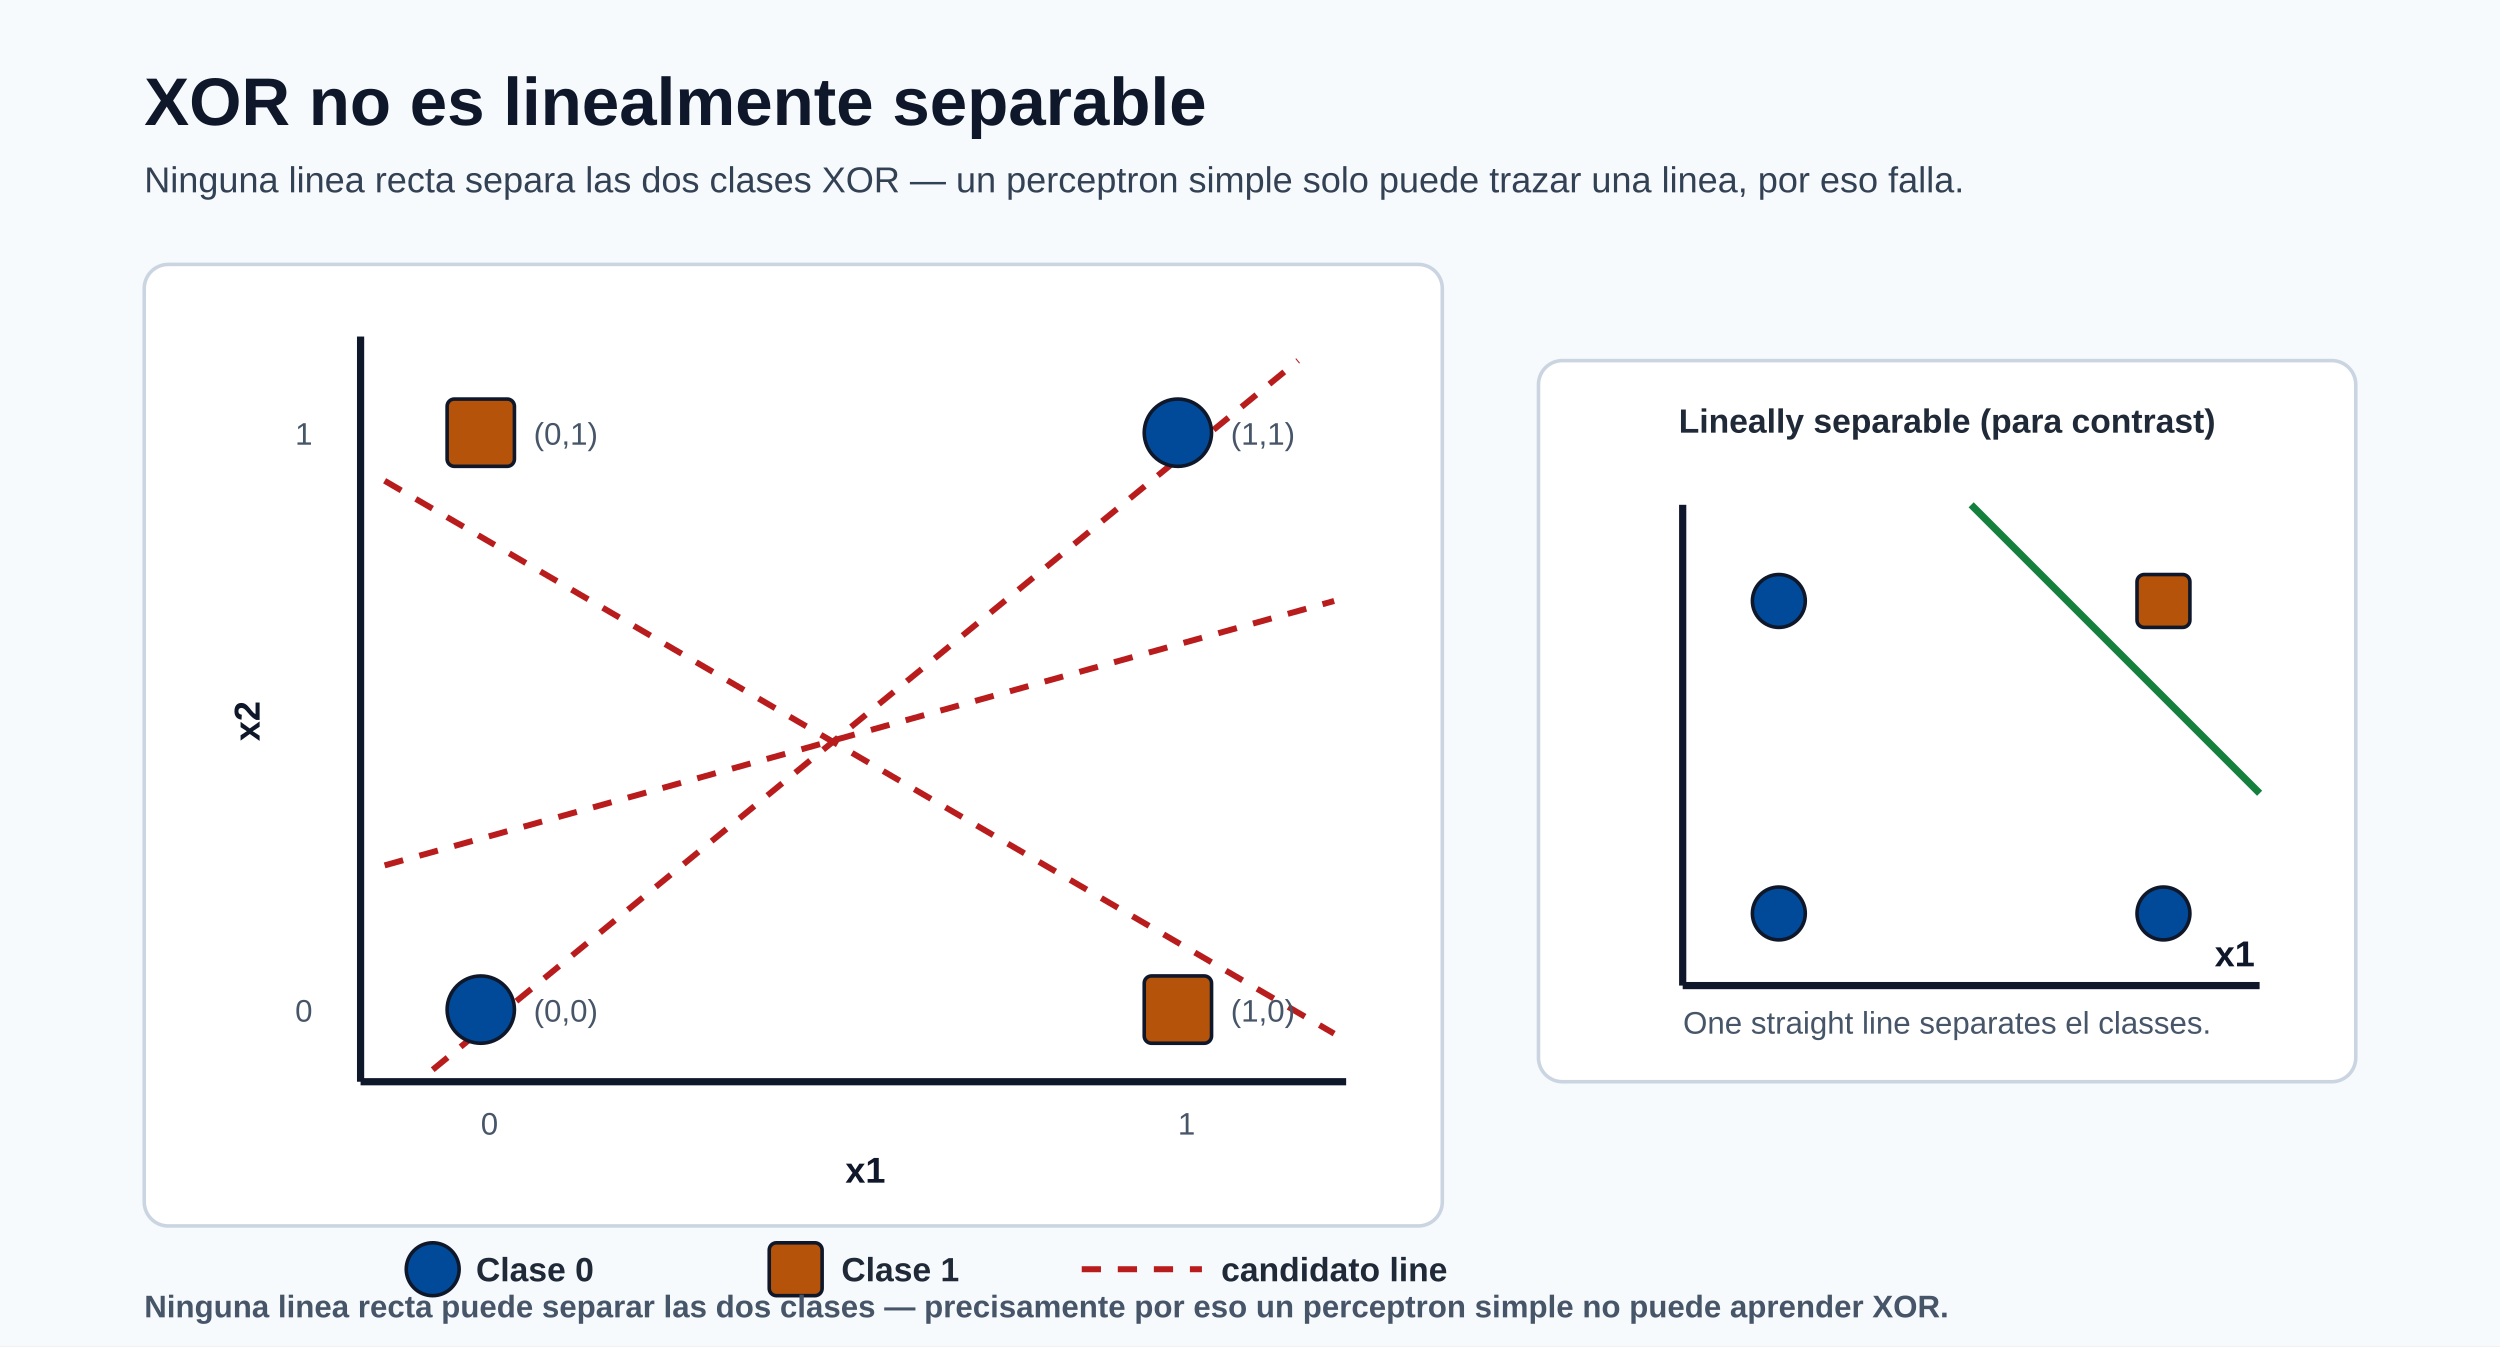
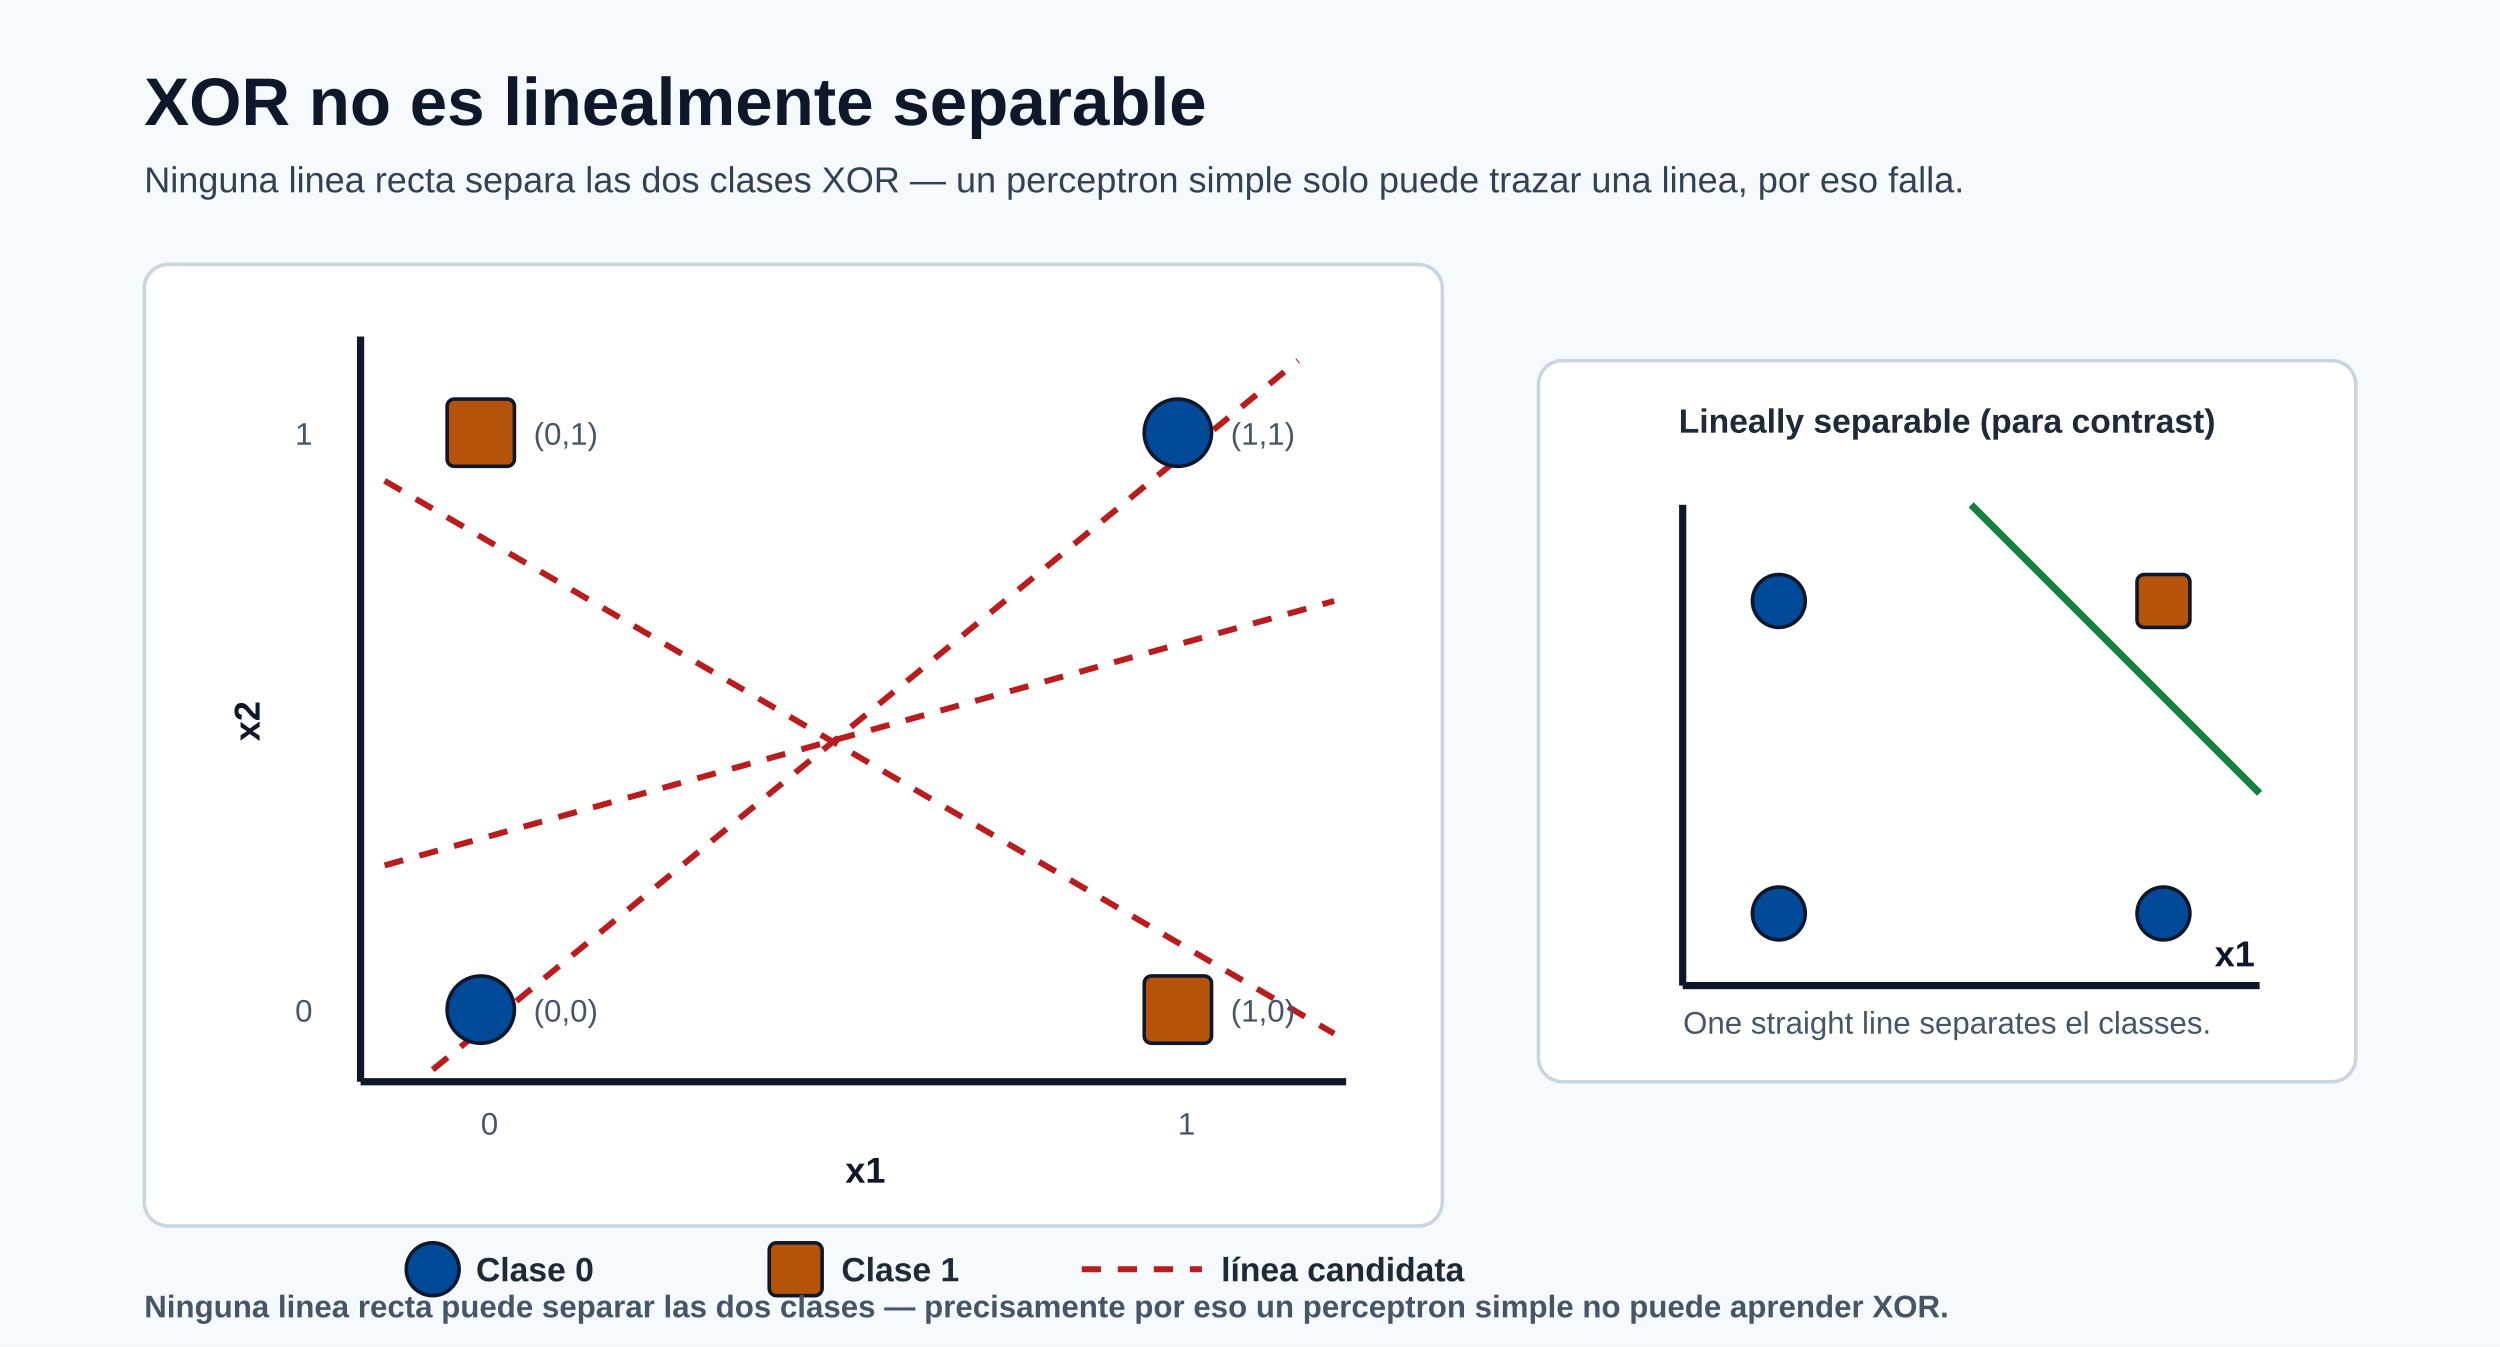
<svg xmlns="http://www.w3.org/2000/svg" width="1040" height="560" viewBox="0 0 1040 560" role="img" aria-labelledby="title desc">
  <defs>
    <style>
      .bg { fill: #f7fafc; }
      .title { fill: #0f172a; font-family: Segoe UI, Arial, sans-serif; font-size: 28px; font-weight: 700; }
      .subtitle { fill: #334155; font-family: Segoe UI, Arial, sans-serif; font-size: 15px; }
      .card { fill: #ffffff; stroke: #cbd5e1; stroke-width: 1.5; }
      .axis { stroke: #0f172a; stroke-width: 3; }
      .axis-label { fill: #0f172a; font-family: Segoe UI, Arial, sans-serif; font-size: 15px; font-weight: 700; }
      .tick { fill: #475569; font-family: Segoe UI, Arial, sans-serif; font-size: 13px; }
      .label { font-family: Segoe UI, Arial, sans-serif; font-size: 14px; fill: #1f2937; }
      .desc2 { font-family: Segoe UI, Arial, sans-serif; font-size: 13px; fill: #475569; }
      .cand { stroke: #b91c1c; stroke-width: 2.5; stroke-dasharray: 8 7; fill: none; }
      .sep { stroke: #15803d; stroke-width: 3; fill: none; }
      .c0 { fill: #004a99; stroke: #0f172a; stroke-width: 1.5; }
      .c1 { fill: #b45309; stroke: #0f172a; stroke-width: 1.5; }
      .legtext { font-family: Segoe UI, Arial, sans-serif; font-size: 14px; font-weight: 700; fill: #1f2937; }
    </style>
  </defs>
  <rect class="bg" x="0" y="0" width="1040" height="560" />
  <text class="title" x="60" y="52">XOR no es linealmente separable</text>
  <text class="subtitle" x="60" y="80">Ninguna linea recta separa las dos clases XOR — un perceptron simple solo puede trazar una linea, por eso falla.</text>
  <rect class="card" x="60" y="110" width="540" height="400" rx="10" />
  <line class="axis" x1="150" y1="450" x2="560" y2="450" />
  <line class="axis" x1="150" y1="450" x2="150" y2="140" />
  <text class="axis-label" x="360" y="492" text-anchor="middle">x1</text>
  <text class="axis-label" x="108" y="300" transform="rotate(-90 108 300)" text-anchor="middle">x2</text>
  <text class="tick" x="200" y="472">0</text>
  <text class="tick" x="490" y="472">1</text>
  <text class="tick" x="130" y="425" text-anchor="end">0</text>
  <text class="tick" x="130" y="185" text-anchor="end">1</text>
  <line class="cand" x1="160" y1="200" x2="555" y2="430" />
  <line class="cand" x1="180" y1="445" x2="540" y2="150" />
  <line class="cand" x1="160" y1="360" x2="555" y2="250" />
  <circle class="c0" cx="200" cy="420" r="14" />
  <circle class="c0" cx="490" cy="180" r="14" />
  <rect class="c1" x="186" y="166" width="28" height="28" rx="3" />
  <rect class="c1" x="476" y="406" width="28" height="28" rx="3" />
  <text class="desc2" x="222" y="425">(0,0)</text>
  <text class="desc2" x="512" y="185">(1,1)</text>
  <text class="desc2" x="222" y="185">(0,1)</text>
  <text class="desc2" x="512" y="425">(1,0)</text>
  <circle class="c0" cx="180" cy="528" r="11" />
  <text class="legtext" x="198" y="533">Clase 0</text>
  <rect class="c1" x="320" y="517" width="22" height="22" rx="3" />
  <text class="legtext" x="350" y="533">Clase 1</text>
  <line class="cand" x1="450" y1="528" x2="500" y2="528" />
-   <text class="legtext" x="508" y="533">candidato line</text>
+   <text class="legtext" x="508" y="533">línea candidata</text>
  <rect class="card" x="640" y="150" width="340" height="300" rx="10" />
  <text class="label" x="810" y="180" text-anchor="middle" font-weight="700">Lineally separable (para contrast)</text>
  <line class="axis" x1="700" y1="410" x2="940" y2="410" />
  <line class="axis" x1="700" y1="410" x2="700" y2="210" />
  <text class="axis-label" x="938" y="402" text-anchor="end">x1</text>
  <circle class="c0" cx="740" cy="380" r="11" />
  <circle class="c0" cx="740" cy="250" r="11" />
  <circle class="c0" cx="900" cy="380" r="11" />
  <rect class="c1" x="889" y="239" width="22" height="22" rx="3" />
  <line class="sep" x1="820" y1="210" x2="940" y2="330" />
  <text class="desc2" x="810" y="430" text-anchor="middle">One straight line separates el classes.</text>
  <text class="desc2" x="60" y="548" font-size="14" fill="#b91c1c" font-weight="700">Ninguna linea recta puede separar las dos clases — precisamente por eso un perceptron simple no puede aprender XOR.</text>
</svg>
